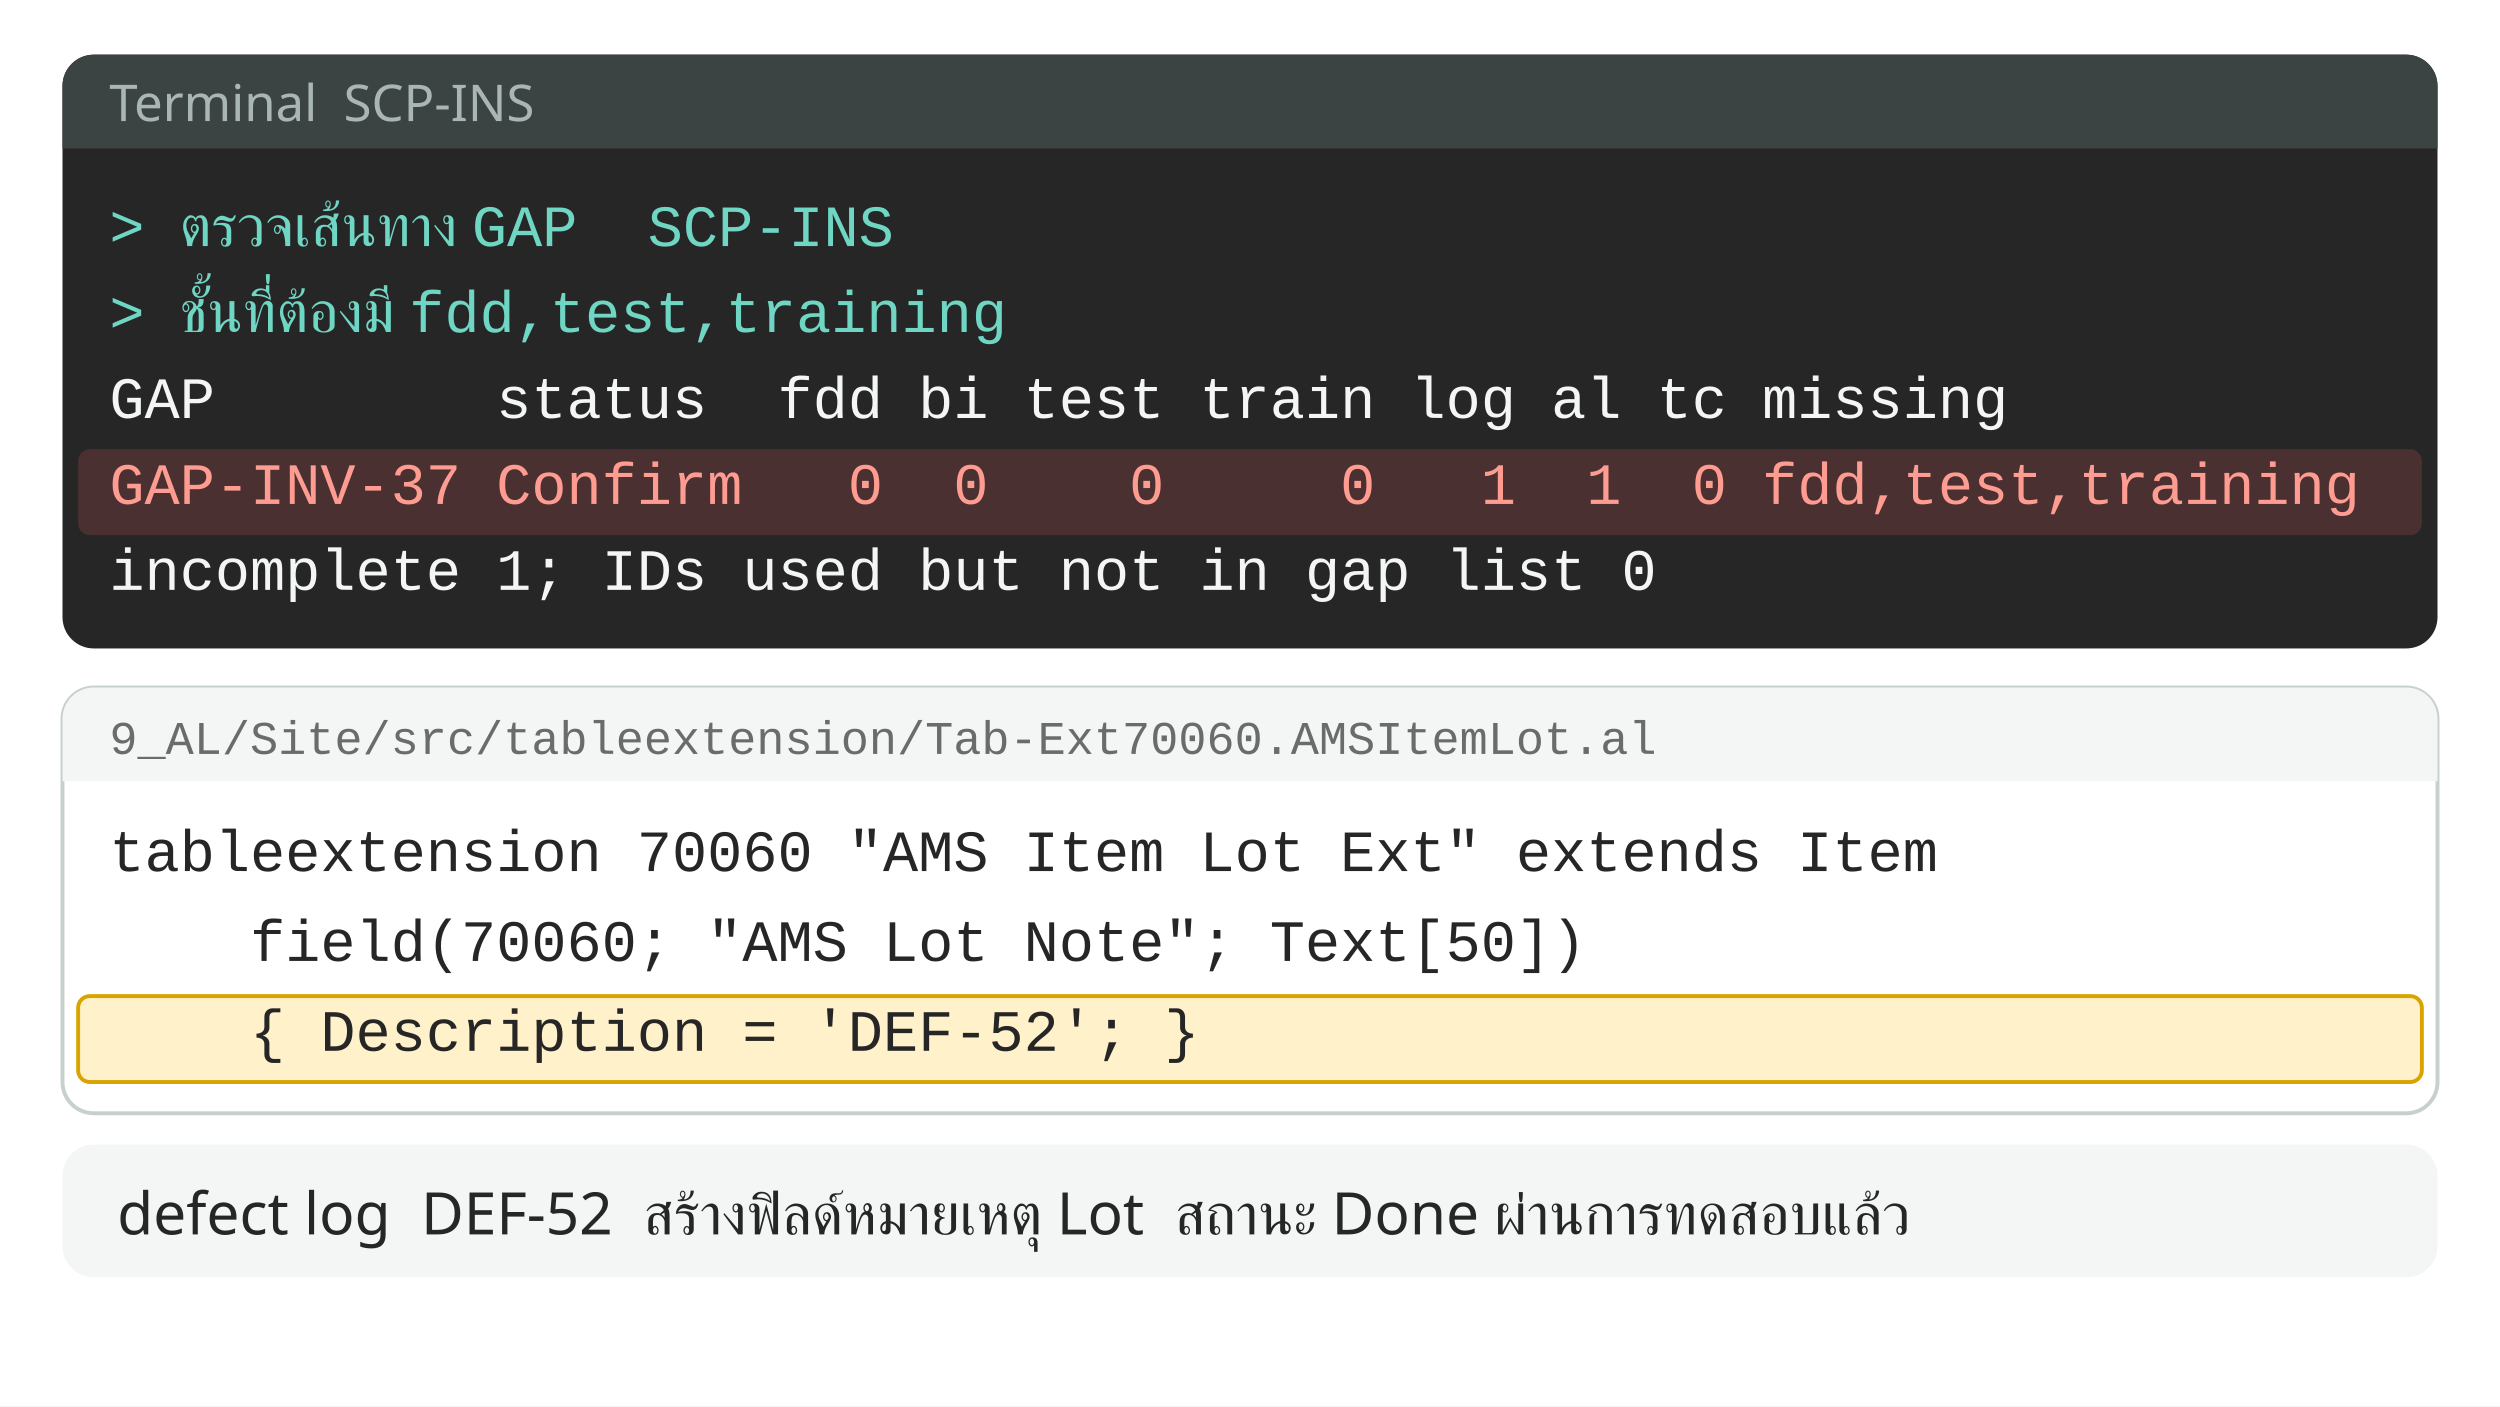
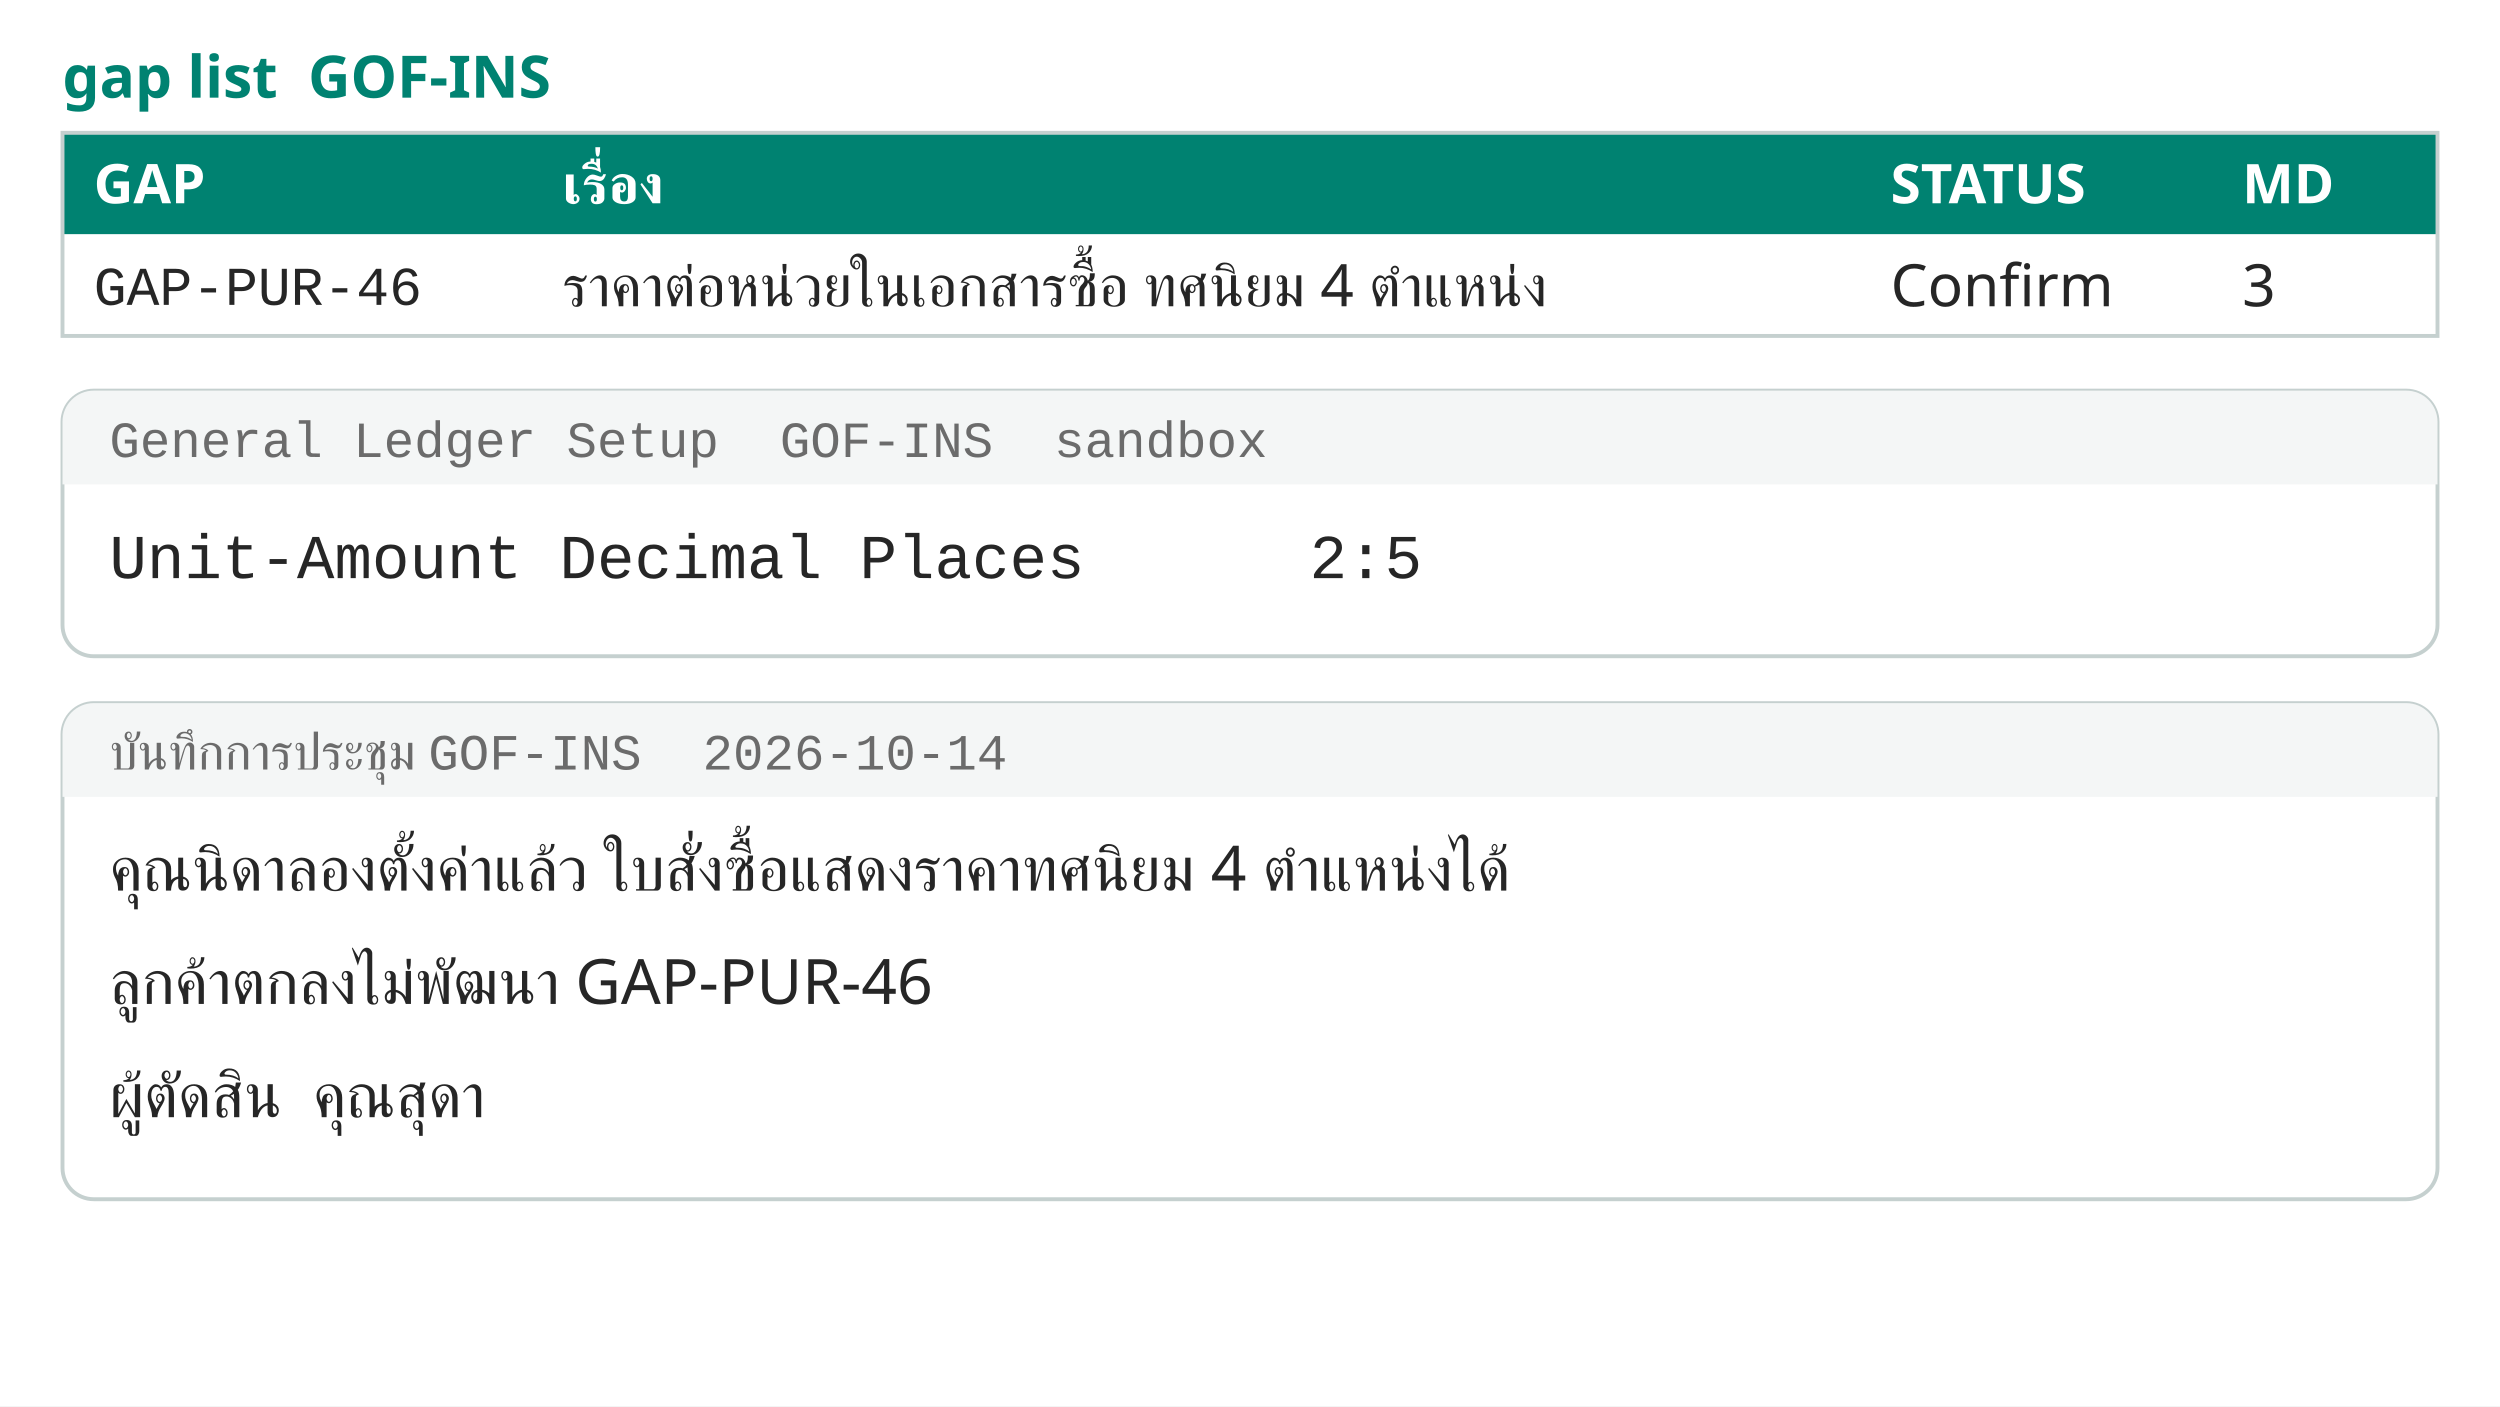
<svg xmlns="http://www.w3.org/2000/svg" width="640" height="360" viewBox="0 0 640 360" role="img">
  <rect width="640" height="360" fill="#FFFFFF" />
-   <rect x="16" y="14" width="608" height="152" rx="8" fill="#262626" />
-   <path d="M16 22 a8 8 0 0 1 8 -8 h592 a8 8 0 0 1 8 8 v16 h-608 Z" fill="#3B4343" />
-   <text x="28" y="31" font-family="Prompt, Sarabun, Tahoma, sans-serif" font-size="13" fill="#A9B6B5" text-anchor="start" xml:space="preserve" style="white-space:pre">Terminal  SCP-INS</text>
-   <text x="28" y="63" font-family="Consolas, 'Courier New', Prompt, Sarabun, Tahoma, monospace" font-size="15" fill="#6FD6C4" text-anchor="start" xml:space="preserve" style="white-space:pre">&gt; ตรวจเส้นทาง GAP  SCP-INS</text>
-   <text x="28" y="85" font-family="Consolas, 'Courier New', Prompt, Sarabun, Tahoma, monospace" font-size="15" fill="#6FD6C4" text-anchor="start" xml:space="preserve" style="white-space:pre">&gt; ชั้นที่ต้องมี fdd,test,training</text>
-   <text x="28" y="107" font-family="Consolas, 'Courier New', Prompt, Sarabun, Tahoma, monospace" font-size="15" fill="#F4F6F6" text-anchor="start" xml:space="preserve" style="white-space:pre">GAP        status  fdd bi test train log al tc missing</text>
-   <rect x="20" y="115" width="600" height="22" rx="3" fill="#4A3030" />
-   <text x="28" y="129" font-family="Consolas, 'Courier New', Prompt, Sarabun, Tahoma, monospace" font-size="15" fill="#FF9C92" text-anchor="start" xml:space="preserve" style="white-space:pre">GAP-INV-37 Confirm   0  0    0     0   1  1  0 fdd,test,training</text>
-   <text x="28" y="151" font-family="Consolas, 'Courier New', Prompt, Sarabun, Tahoma, monospace" font-size="15" fill="#F4F6F6" text-anchor="start" xml:space="preserve" style="white-space:pre">incomplete 1; IDs used but not in gap list 0</text>
-   <rect x="16" y="176" width="608" height="109" rx="8" fill="#FFFFFF" stroke="#C5D0CF" stroke-width="1" />
-   <path d="M16 184 a8 8 0 0 1 8 -8 h592 a8 8 0 0 1 8 8 v16 h-608 Z" fill="#F4F6F6" />
-   <text x="28" y="193" font-family="Consolas, 'Courier New', Prompt, Sarabun, Tahoma, monospace" font-size="12" fill="#6B6B6B" text-anchor="start" xml:space="preserve" style="white-space:pre">9_AL/Site/src/tableextension/Tab-Ext70060.AMSItemLot.al</text>
-   <text x="28" y="223" font-family="Consolas, 'Courier New', Prompt, Sarabun, Tahoma, monospace" font-size="15" fill="#262626" text-anchor="start" xml:space="preserve" style="white-space:pre">tableextension 70060 "AMS Item Lot Ext" extends Item</text>
-   <text x="28" y="246" font-family="Consolas, 'Courier New', Prompt, Sarabun, Tahoma, monospace" font-size="15" fill="#262626" text-anchor="start" xml:space="preserve" style="white-space:pre">    field(70060; "AMS Lot Note"; Text[50])</text>
-   <rect x="20" y="255" width="600" height="22" rx="3" fill="#FFF1C9" stroke="#D9A400" stroke-width="1" />
-   <text x="28" y="269" font-family="Consolas, 'Courier New', Prompt, Sarabun, Tahoma, monospace" font-size="15" fill="#262626" text-anchor="start" xml:space="preserve" style="white-space:pre">    { Description = 'DEF-52'; }</text>
-   <rect x="16" y="293" width="608" height="34" rx="8" fill="#F4F6F6" />
-   <text x="30" y="316" font-family="Prompt, Sarabun, Tahoma, sans-serif" font-size="15" fill="#262626" text-anchor="start" xml:space="preserve" style="white-space:pre">defect log  DEF-52  สร้างฟิลด์หมายเหตุ Lot  สถานะ Done ผ่านการทดสอบแล้ว</text>
+   <text x="16" y="25" font-family="Prompt, Sarabun, Tahoma, sans-serif" font-size="15" font-weight="700" fill="#008271" text-anchor="start" xml:space="preserve" style="white-space:pre">gap list  GOF-INS</text>
+   <rect x="16" y="34" width="608" height="26" rx="0" fill="#008271" />
+   <text x="24" y="52.04" font-family="Prompt, Sarabun, Tahoma, sans-serif" font-size="14" font-weight="700" fill="#FFFFFF" text-anchor="start" xml:space="preserve" style="white-space:pre">GAP</text>
+   <text x="144" y="52.04" font-family="Prompt, Sarabun, Tahoma, sans-serif" font-size="14" font-weight="700" fill="#FFFFFF" text-anchor="start" xml:space="preserve" style="white-space:pre">เรื่อง</text>
+   <text x="484" y="52.04" font-family="Prompt, Sarabun, Tahoma, sans-serif" font-size="14" font-weight="700" fill="#FFFFFF" text-anchor="start" xml:space="preserve" style="white-space:pre">STATUS</text>
+   <text x="574" y="52.04" font-family="Prompt, Sarabun, Tahoma, sans-serif" font-size="14" font-weight="700" fill="#FFFFFF" text-anchor="start" xml:space="preserve" style="white-space:pre">MD</text>
+   <rect x="16" y="60" width="608" height="26" rx="0" fill="#FFFFFF" />
+   <text x="24" y="78.04" font-family="Consolas, 'Courier New', Prompt, Sarabun, Tahoma, monospace" font-size="14" fill="#262626" text-anchor="start" xml:space="preserve" style="white-space:pre">GAP-PUR-46</text>
+   <text x="144" y="78.4" font-family="Prompt, Sarabun, Tahoma, sans-serif" font-size="15" fill="#262626" text-anchor="start" xml:space="preserve" style="white-space:pre">ราคาต่อหน่วยในเอกสารซื้อ ทศนิยม 4 ตำแหน่ง</text>
+   <text x="484" y="78.4" font-family="Prompt, Sarabun, Tahoma, sans-serif" font-size="15" fill="#262626" text-anchor="start" xml:space="preserve" style="white-space:pre">Confirm</text>
+   <text x="574" y="78.4" font-family="Prompt, Sarabun, Tahoma, sans-serif" font-size="15" fill="#262626" text-anchor="start" xml:space="preserve" style="white-space:pre">3</text>
+   <rect x="16" y="34" width="608" height="52" rx="0" fill="none" stroke="#C5D0CF" stroke-width="1" />
+   <rect x="16" y="100" width="608" height="68" rx="8" fill="#FFFFFF" stroke="#C5D0CF" stroke-width="1" />
+   <path d="M16 108 a8 8 0 0 1 8 -8 h592 a8 8 0 0 1 8 8 v16 h-608 Z" fill="#F4F6F6" />
+   <text x="28" y="117" font-family="Consolas, 'Courier New', Prompt, Sarabun, Tahoma, monospace" font-size="13" fill="#6B6B6B" text-anchor="start" xml:space="preserve" style="white-space:pre">General Ledger Setup  GOF-INS  sandbox</text>
+   <text x="28" y="148" font-family="Consolas, 'Courier New', Prompt, Sarabun, Tahoma, monospace" font-size="16" fill="#262626" text-anchor="start" xml:space="preserve" style="white-space:pre">Unit-Amount Decimal Places      2:5</text>
+   <rect x="16" y="180" width="608" height="127" rx="8" fill="#FFFFFF" stroke="#C5D0CF" stroke-width="1" />
+   <path d="M16 188 a8 8 0 0 1 8 -8 h592 a8 8 0 0 1 8 8 v16 h-608 Z" fill="#F4F6F6" />
+   <text x="28" y="197" font-family="Consolas, 'Courier New', Prompt, Sarabun, Tahoma, monospace" font-size="13" fill="#6B6B6B" text-anchor="start" xml:space="preserve" style="white-space:pre">บันทึกการประชุม GOF-INS  2026-10-14</text>
+   <text x="28" y="228" font-family="Prompt, Sarabun, Tahoma, sans-serif" font-size="16" fill="#262626" text-anchor="start" xml:space="preserve" style="white-space:pre">คุณนิดาลองตั้งค่าแล้ว ใบสั่งซื้อแสดงราคาทศนิยม 4 ตำแหน่งได้</text>
+   <text x="28" y="257" font-family="Prompt, Sarabun, Tahoma, sans-serif" font-size="16" fill="#262626" text-anchor="start" xml:space="preserve" style="white-space:pre">ลูกค้าตกลงไม่พัฒนา GAP-PUR-46</text>
+   <text x="28" y="286" font-family="Prompt, Sarabun, Tahoma, sans-serif" font-size="16" fill="#262626" text-anchor="start" xml:space="preserve" style="white-space:pre">ผู้ตัดสิน  คุณสุดา</text>
</svg>
